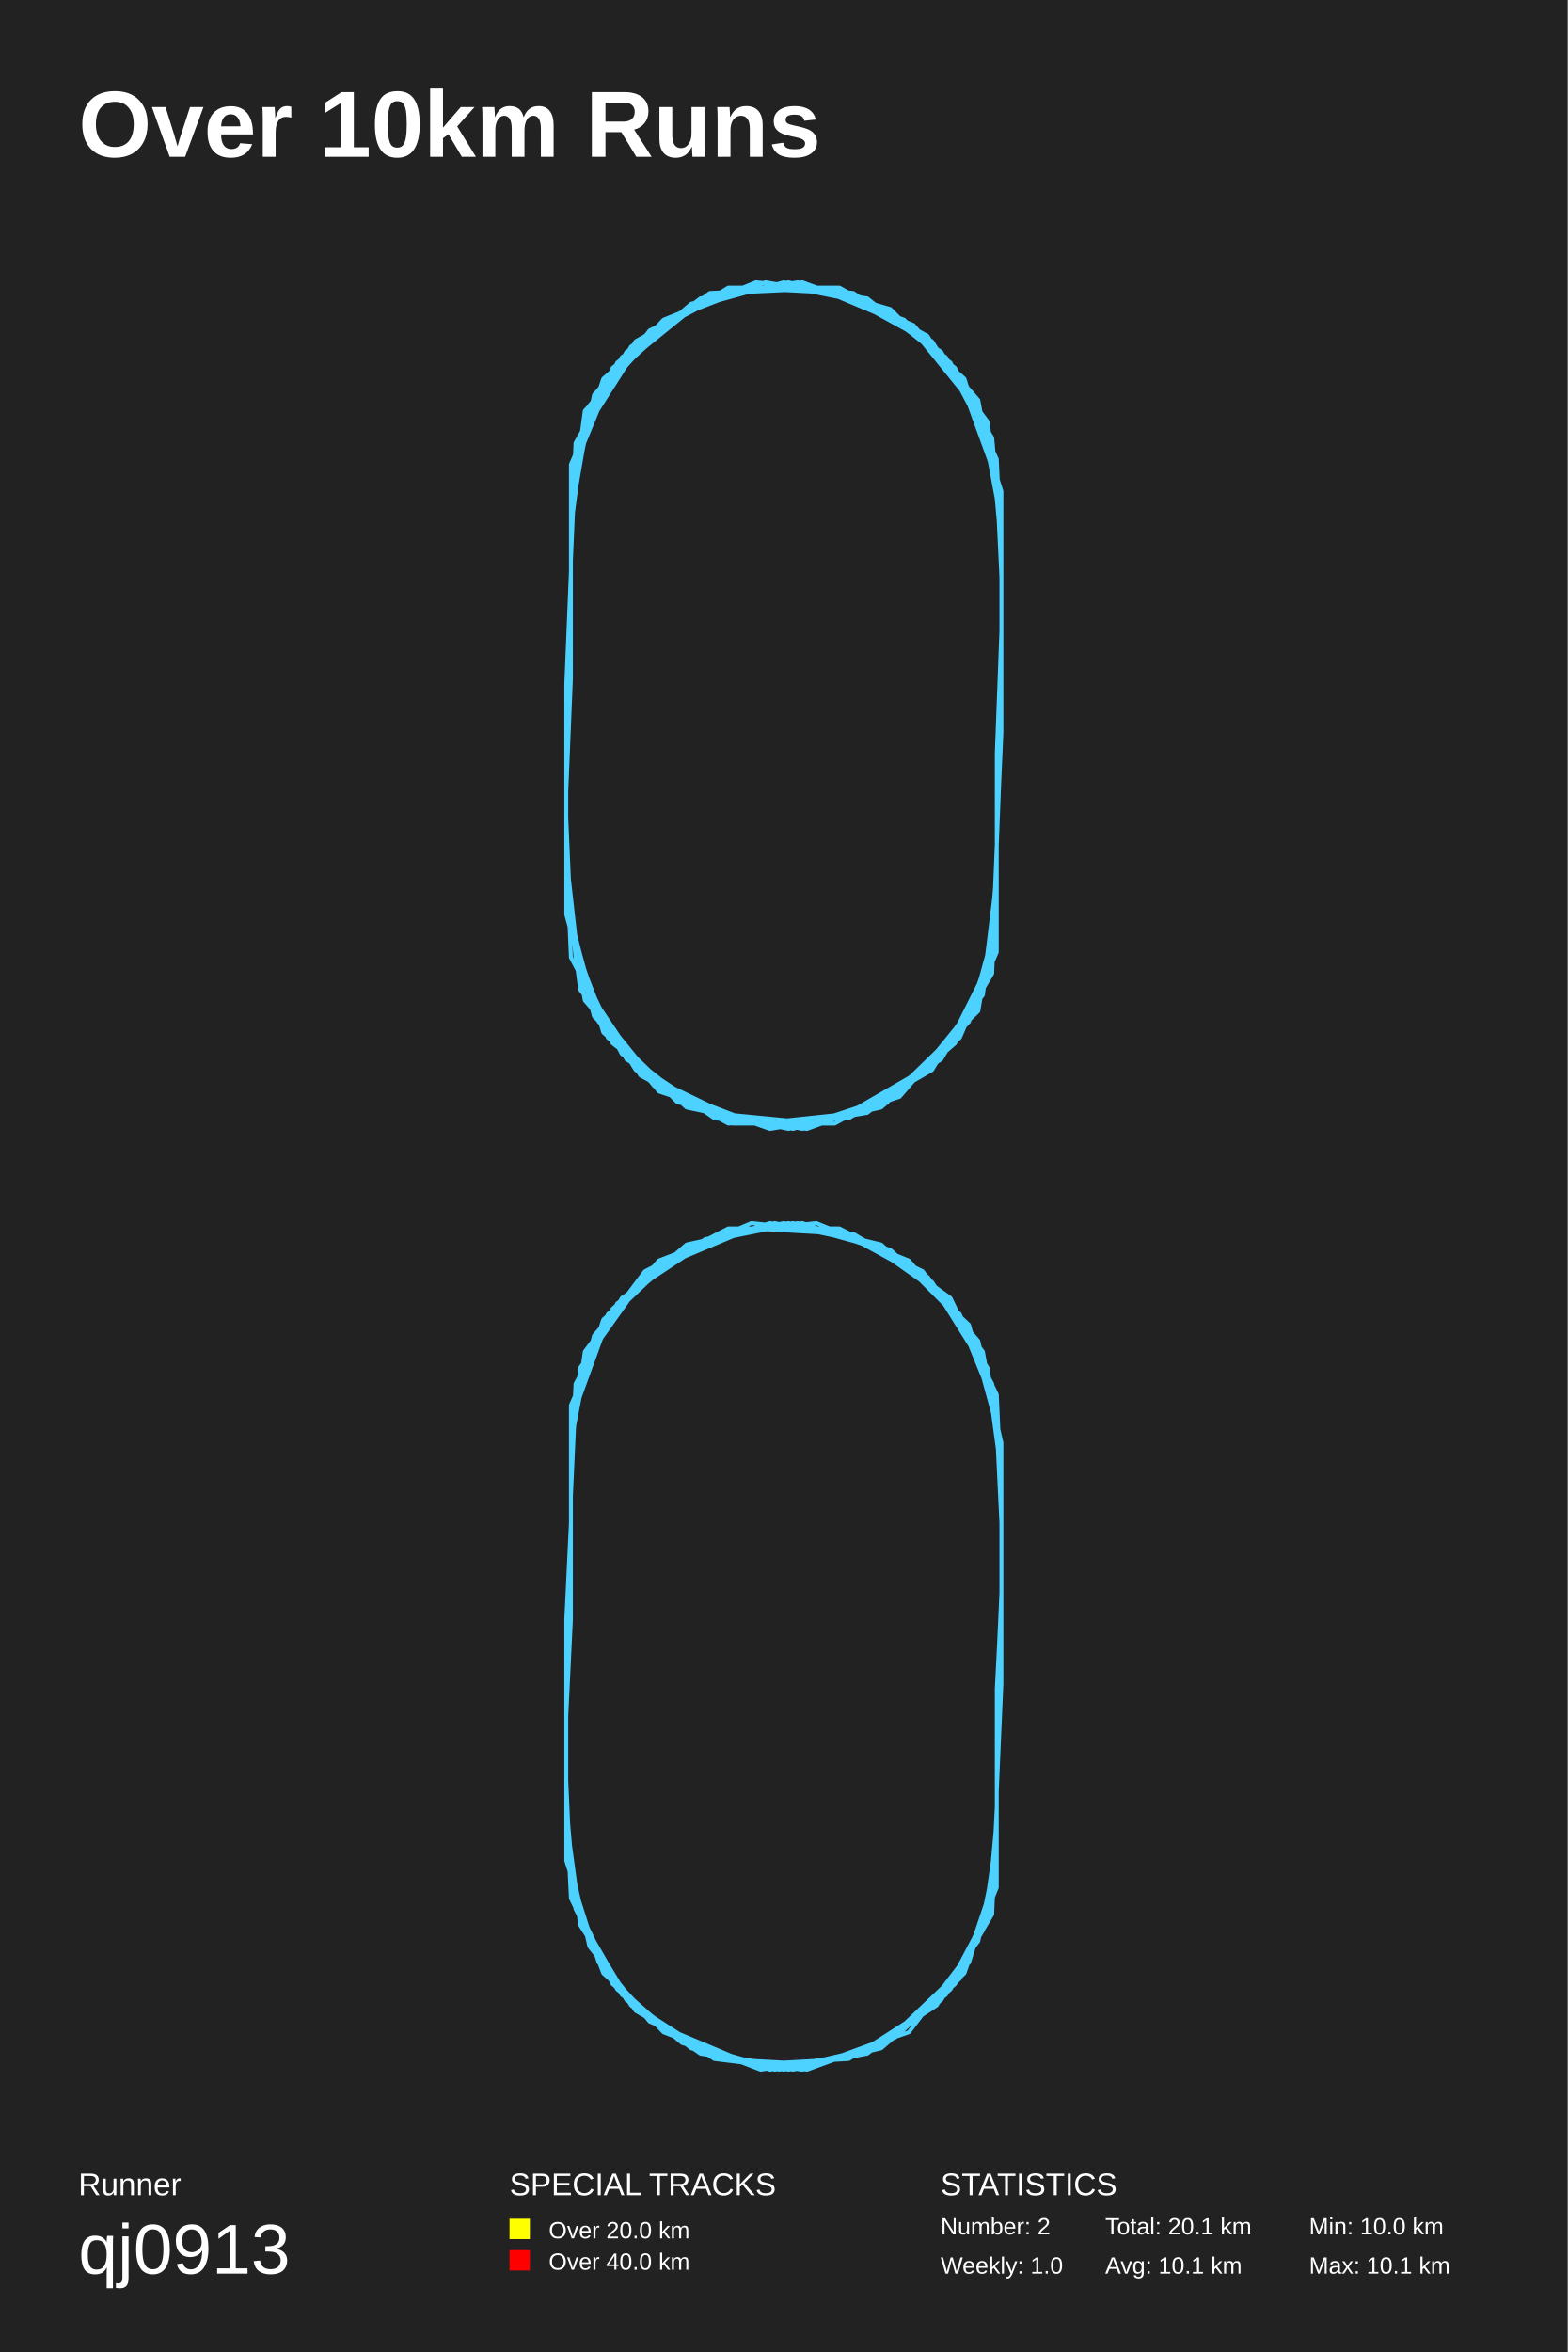
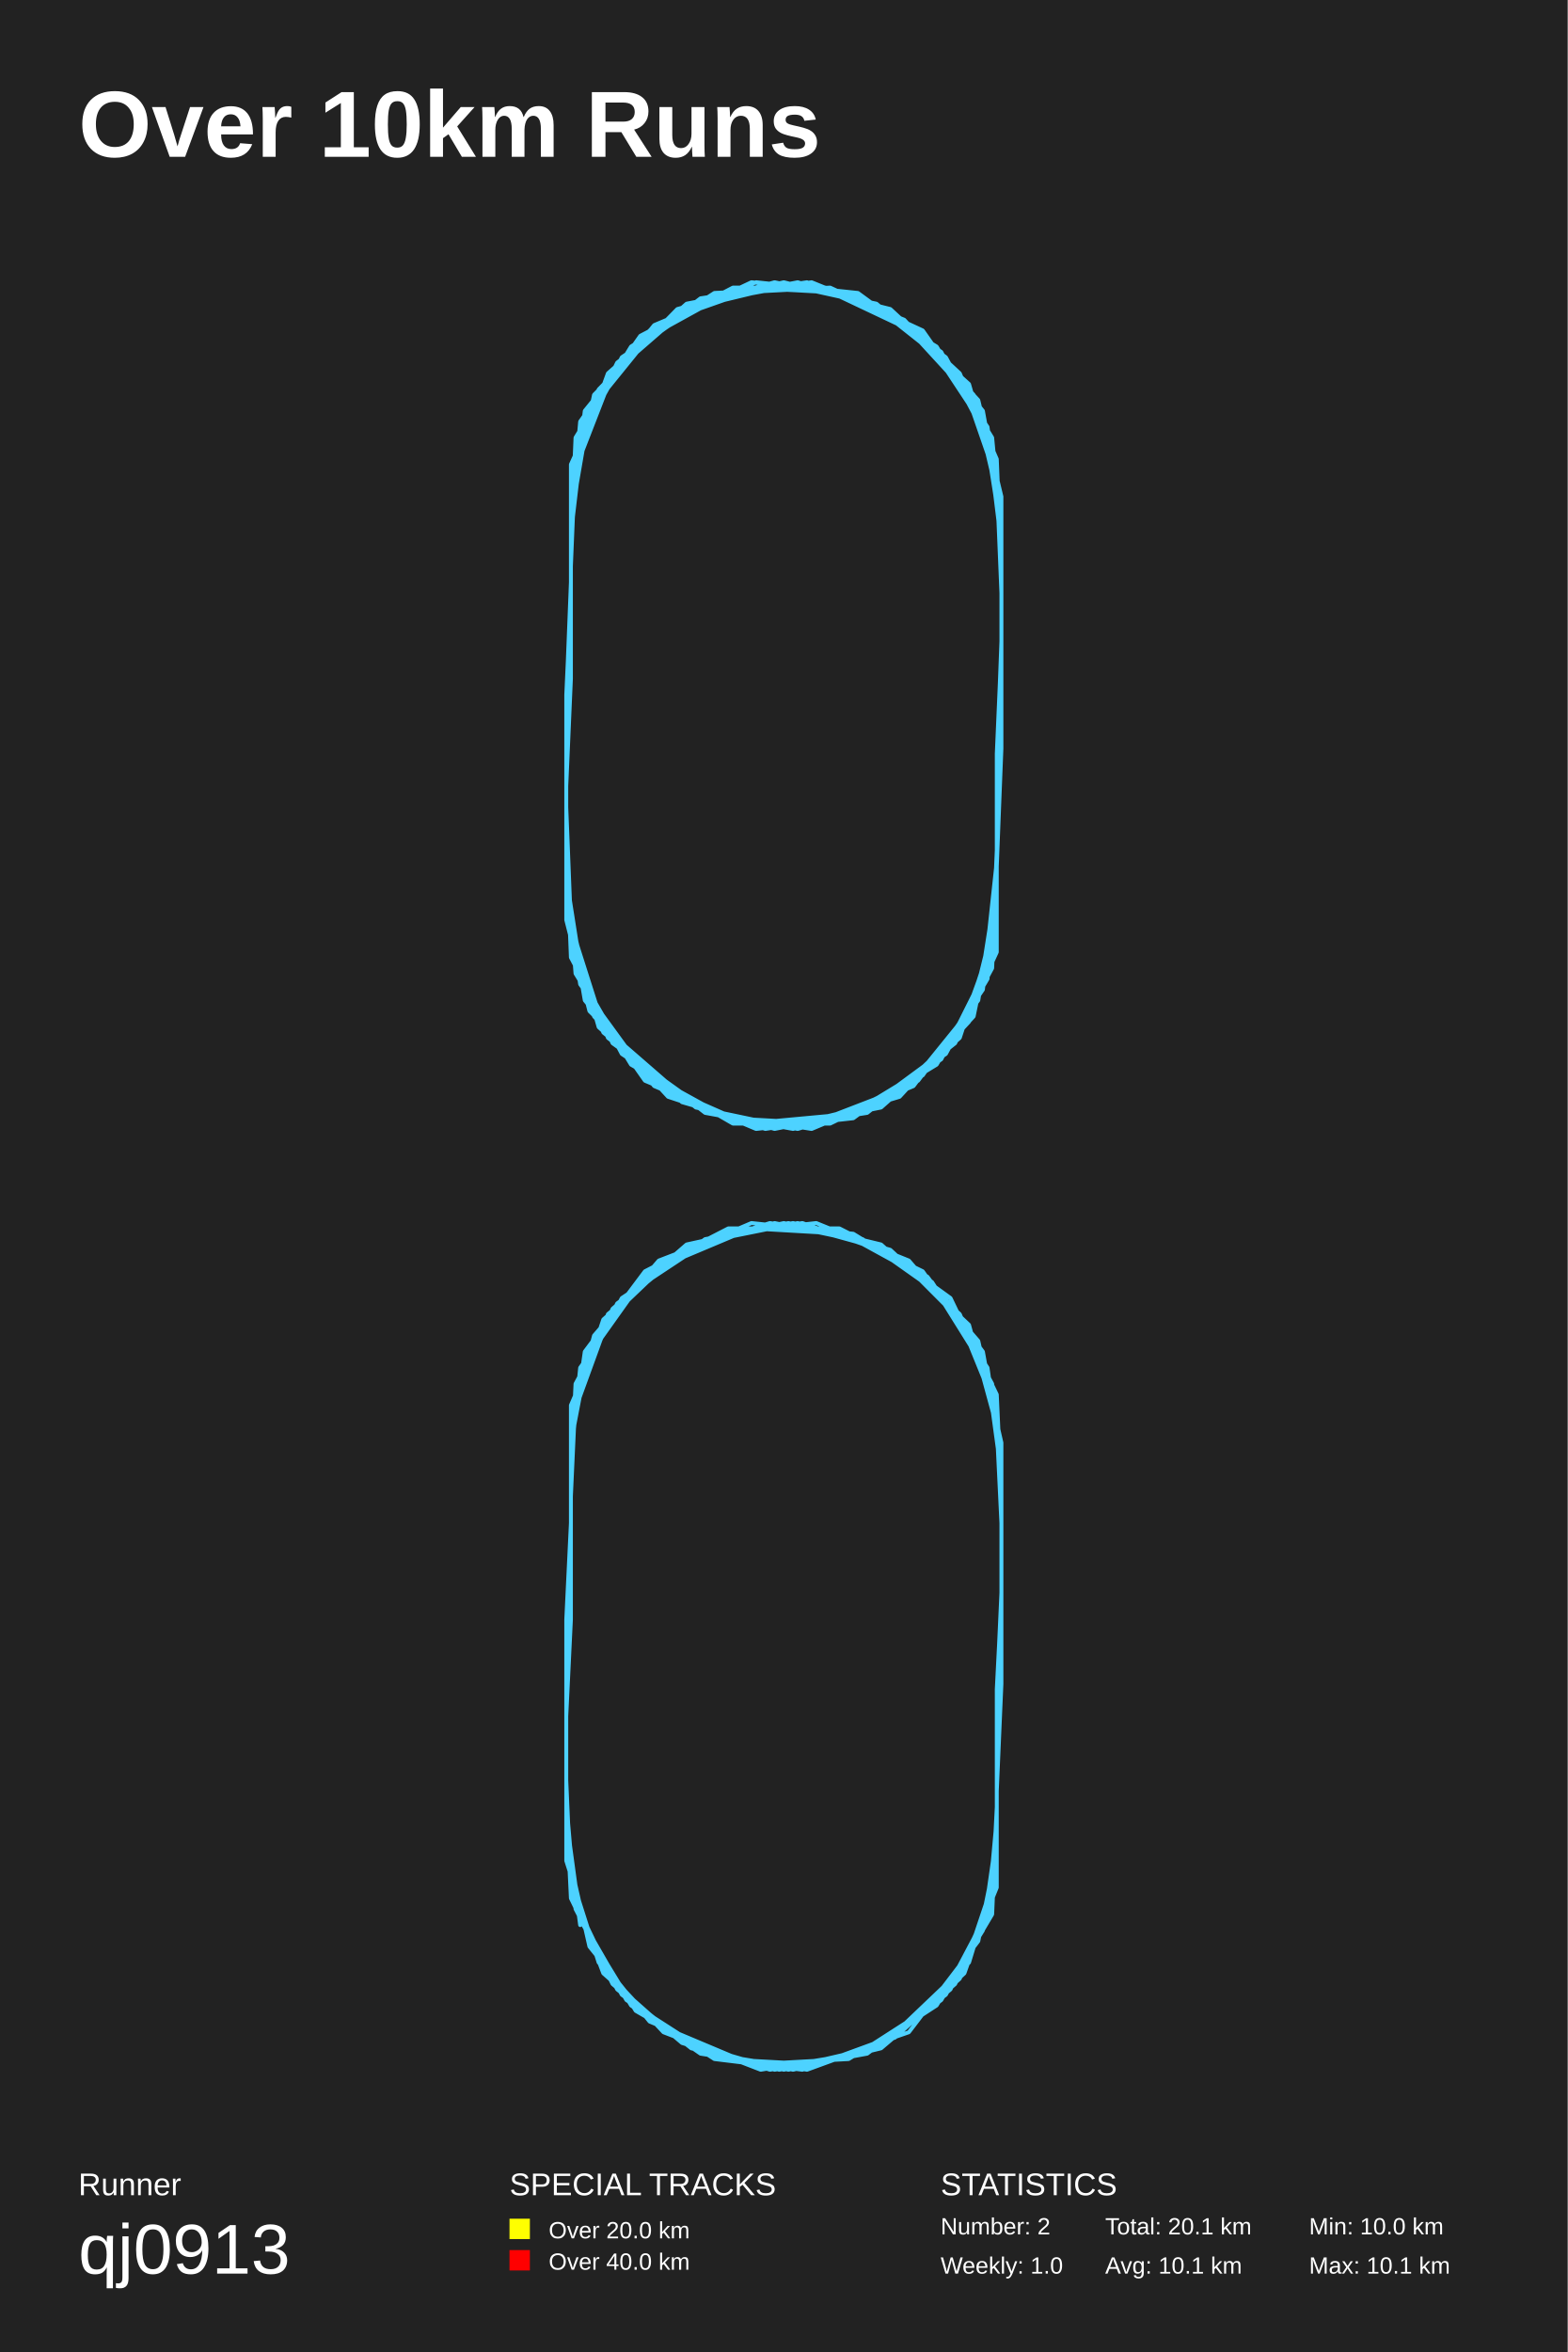
<svg xmlns="http://www.w3.org/2000/svg" baseProfile="full" height="300mm" version="1.1" viewBox="0,0,200,300" width="200mm">
  <defs />
  <rect fill="#222222" height="300" width="200" x="0" y="0" />
  <text fill="#FFFFFF" style="font-size:12px; font-family:Arial; font-weight:bold;" x="10" y="20">Over 10km Runs</text>
  <text fill="#FFFFFF" style="font-size:4px; font-family:Arial" x="10" y="280">Runner</text>
  <text fill="#FFFFFF" style="font-size:9px; font-family:Arial" x="10" y="290">qj0913</text>
  <text fill="#FFFFFF" style="font-size:4px; font-family:Arial" x="65" y="280">SPECIAL TRACKS</text>
  <rect fill="yellow" height="2.6" width="2.6" x="65" y="283" />
  <text fill="#FFFFFF" style="font-size:3px; font-family:Arial" x="70" y="285.5">Over 20.0 km</text>
  <rect fill="red" height="2.6" width="2.6" x="65" y="287" />
  <text fill="#FFFFFF" style="font-size:3px; font-family:Arial" x="70" y="289.5">Over 40.0 km</text>
  <text fill="#FFFFFF" style="font-size:4px; font-family:Arial" x="120" y="280">STATISTICS</text>
  <text fill="#FFFFFF" style="font-size:3px; font-family:Arial" x="120" y="285">Number: 2</text>
  <text fill="#FFFFFF" style="font-size:3px; font-family:Arial" x="120" y="290">Weekly: 1.0</text>
  <text fill="#FFFFFF" style="font-size:3px; font-family:Arial" x="141" y="285">Total: 20.1 km</text>
  <text fill="#FFFFFF" style="font-size:3px; font-family:Arial" x="141" y="290">Avg: 10.1 km</text>
  <text fill="#FFFFFF" style="font-size:3px; font-family:Arial" x="167" y="285">Min: 10.0 km</text>
  <text fill="#FFFFFF" style="font-size:3px; font-family:Arial" x="167" y="290">Max: 10.1 km</text>
-   <polyline fill="none" opacity="1" points="127.166,102.988 127.757,91.367 127.757,79.063 127.757,64.709 125.395,53.089 117.717,42.835 107.087,37.367 94.094,36.684 82.873,42.152 75.196,52.405 72.834,66.076 72.834,77.013 72.243,89.317 72.243,102.304 72.243,114.608 74.605,127.595 84.055,138.532 96.457,143.316 108.268,142.633 118.898,136.481 125.985,124.861 127.166,111.874 127.166,98.203 127.757,85.215 127.757,72.228 127.166,58.557 121.851,46.937 110.63,38.051 96.457,36.0 84.645,40.785 75.196,51.722 72.834,64.709 72.834,78.38 72.243,90.684 72.243,106.405 72.834,118.709 77.558,132.38 88.779,141.266 100.591,144.0 112.402,141.266 121.851,133.063 127.166,120.076 127.166,107.089 127.757,93.418 127.757,80.431 127.757,66.76 125.985,53.772 118.308,43.519 105.906,36.684 92.913,36.684 81.692,43.519 74.605,53.772 72.834,67.443 72.834,81.114 72.243,95.469 72.243,109.139 73.424,122.127 79.33,134.43 91.141,142.633 102.953,144.0 114.174,139.899 123.623,130.329 127.166,117.342 127.166,104.355 127.757,90.684 127.757,77.696 127.757,64.709 124.804,51.722 116.536,41.468 105.315,36.684 91.141,37.367 79.921,44.886 73.424,56.506 72.834,70.861 72.834,84.532 72.243,98.203 72.243,112.557 74.015,126.228 82.873,137.848 94.685,143.316 107.677,142.633 120.079,135.114 126.576,122.81 127.166,109.139 127.166,96.152 127.757,81.798 127.757,68.127 125.985,54.456 118.308,43.519 107.087,36.684 94.094,36.684 82.283,42.835 74.605,53.772 72.834,66.076 72.834,80.431 72.243,94.101 72.243,108.456 72.834,122.127 79.33,134.43 91.732,142.633 104.725,143.316 115.945,138.532 124.804,128.279 127.166,115.291 127.166,101.62 127.757,87.95 127.757,73.595 127.166,61.291 123.032,48.304 112.993,39.418 100.591,36.0 88.189,38.734 76.968,48.304 72.834,60.608 72.834,73.595 72.834,86.582 72.243,100.937 72.243,115.291 75.196,127.595 84.645,139.215 98.228,144.0 110.63,141.949 121.851,133.063 127.166,120.076 127.166,105.722 127.757,92.734 127.757,78.38 127.757,65.393 124.804,51.722 117.127,42.152 104.134,36.684 91.141,37.367 79.33,45.57 73.424,57.874 72.834,71.544 72.834,85.215 72.243,98.203 72.243,111.874 74.015,124.861 81.102,136.481 93.504,143.316 106.496,143.316 118.898,136.481 125.985,124.861 127.166,111.19 127.166,98.886 127.757,83.848 127.757,70.177 126.576,57.19 120.67,45.57 110.04,38.051 97.638,36.0 84.645,40.785 75.787,50.355 72.834,64.709 72.834,77.013 72.243,90 72.243,104.355 72.834,118.025 76.377,130.329 87.007,140.582 100.591,144.0 112.993,140.582 123.032,131.013 127.166,118.709 127.166,103.671 127.757,90.684 127.757,75.646 127.757,64.025 123.623,49.671 115.355,40.785 102.362,36.0 89.37,38.051 78.149,46.937 72.834,59.241 72.834,73.595 72.243,87.266 72.243,100.937 72.243,114.608 75.787,128.962 83.464,138.532 95.866,143.316 107.677,142.633 120.079,135.114 125.985,124.861 127.166,110.507 127.166,97.519 127.757,83.848 127.757,70.177 126.576,56.506 120.079,44.886 108.859,37.367 96.457,36.0 84.645,40.785 75.787,50.355 72.834,64.025 72.834,78.38 72.243,90.684 72.243,105.038 72.834,118.025 76.968,131.696 87.598,141.266 100.591,144.0 112.402,141.266 123.623,130.329 127.166,118.025 127.166,102.988 127.757,90.684 127.757,76.329 127.757,62.658 123.623,49.671 113.583,39.418 101.772,36.0 89.37,38.051 78.739,46.253 72.834,60.608 72.834,72.912 72.243,87.266 72.243,100.937 72.243,114.608 75.196,127.595 84.055,139.215 96.457,143.316 109.449,141.949 120.079,135.114 126.576,122.127 127.166,107.772 127.757,92.734 127.757,80.431 127.757,65.393 124.804,52.405 115.945,41.468 105.315,36.684 91.141,37.367 80.511,44.203 73.424,56.506 72.834,70.177 72.834,84.532 72.243,96.152 72.243,111.19 74.015,124.861 82.283,137.165 93.504,143.316 107.087,142.633 117.717,137.165 125.395,126.912 127.166,112.557 127.166,97.519 127.757,84.532 127.757,70.177 126.576,57.19 120.079,44.886 109.449,38.051 96.457,36.0 85.236,40.785 74.605,52.405 72.834,65.393 72.834,79.747 72.243,93.418 72.243,108.456 72.834,122.127 79.921,135.114 90.551,141.949 104.725,143.316 115.945,138.532 125.395,126.912 127.166,113.241 127.166,97.519 127.757,84.532 127.757,68.81 126.576,55.823 118.308,42.835 107.087,36.684 92.323,37.367 81.102,43.519 73.424,57.19 72.834,69.494 72.834,83.848 72.243,96.836 72.243,111.874 74.015,124.861 81.692,137.165 92.913,143.316 107.087,142.633 117.717,137.165 125.395,126.228 127.166,111.874 127.166,97.519 127.757,83.165 127.757,69.494 126.576,55.823 118.898,43.519 107.677,37.367 93.504,36.684 82.283,42.835 74.015,55.823 72.834,67.443 72.834,81.798 72.243,96.836 72.243,109.139 74.015,124.861 81.102,136.481 95.275,143.316 107.087,142.633 120.079,135.114 126.576,124.177 127.166,109.823 127.166,96.152 127.757,80.431 127.757,66.76 124.804,51.038 116.536,41.468 102.362,36.0 89.96,38.051 78.149,47.62 72.834,59.241 72.834,74.279 72.243,87.266 72.243,102.304 72.243,115.291 76.377,130.329 86.417,140.582 101.181,144.0 113.583,139.899 124.804,128.962 127.166,115.291 127.166,100.253 127.757,86.582 127.757,70.861 127.166,58.557 121.261,46.253 111.221,38.734 97.638,36.0 85.236,40.785 75.196,51.722 72.834,64.709 72.834,79.063 72.243,92.051 72.243,105.722 72.834,119.393 78.149,133.063 88.779,141.266 102.362,144.0 114.764,139.899 124.804,128.279 127.166,115.291 127.166,100.937 127.757,87.95 127.757,72.912 127.166,61.291 122.442,48.304 113.583,39.418 100,36.0 87.598,39.418 76.377,49.671 72.834,61.975 72.834,76.329 72.243,88.633 72.243,103.671 72.243,116.658 75.787,129.646 85.236,139.215 98.228,144.0 111.221,141.266 122.442,132.38 127.166,121.443 127.166,107.089 127.757,93.418 127.757,79.063 127.757,64.709 124.804,51.722 117.127,42.152 104.725,36.684 90.551,37.367 78.739,46.253" stroke="#4DD2FF" stroke-dasharray="none" stroke-linecap="round" stroke-linejoin="round" stroke-width="0.5" />
-   <polyline fill="none" opacity="1" points="73.424,177.19 72.834,190.861 72.834,203.165 72.243,216.836 72.243,229.139 72.834,242.127 78.149,253.063 88.189,261.266 99.409,264.0 111.221,261.266 120.67,254.43 126.576,243.494 127.166,230.507 127.166,217.519 127.757,205.215 127.757,192.912 127.166,179.924 122.442,167.62 113.583,159.418 101.772,156.0 88.189,158.734 78.149,166.937 72.834,179.241 72.834,191.544 72.834,203.848 72.243,216.152 72.243,229.139 72.834,241.443 78.149,253.063 87.007,260.582 98.228,264.0 109.449,261.949 119.489,255.798 125.395,246.228 127.166,233.924 127.166,221.62 127.757,208.633 127.757,197.013 127.757,184.025 124.804,171.038 116.536,161.468 107.087,156.684 92.913,156.684 82.283,162.152 74.605,172.405 72.834,184.709 72.834,196.329 72.243,208.633 72.243,220.253 72.243,233.241 74.015,244.861 80.511,255.798 91.141,262.633 102.362,264.0 114.174,259.899 123.032,251.013 127.166,238.709 127.166,225.722 127.757,212.051 127.757,200.431 127.757,186.76 125.985,174.456 118.898,163.519 108.859,157.367 95.866,156.0 84.645,160.785 75.787,170.355 72.834,182.658 72.834,194.962 72.243,207.266 72.243,218.886 72.243,231.874 74.015,244.861 79.921,255.114 90.551,261.949 102.953,264.0 114.174,259.899 123.032,251.696 127.166,240.076 127.166,227.089 127.166,216.152 127.757,203.165 127.757,190.861 127.166,177.874 121.261,165.57 111.811,158.734 100,156.0 87.598,158.734 77.558,168.304 73.424,177.874 72.834,190.861 72.834,203.165 72.243,216.152 72.243,228.456 72.834,241.443 78.739,253.747 87.598,260.582 98.819,264.0 109.449,261.949 119.489,255.798 125.395,246.228 127.166,233.924 127.166,222.304 127.757,209.317 127.757,197.696 127.757,185.393 125.395,173.089 117.717,162.152 106.496,156.684 94.094,156.684 83.464,161.468 75.787,170.355 72.834,182.658 72.834,194.962 72.243,207.266 72.243,218.886 72.243,231.874 73.424,243.494 80.511,255.798 89.37,261.949 102.362,264.0 114.174,259.899 122.442,252.38 127.166,240.76 127.166,228.456 127.166,216.152 127.757,203.165 127.757,190.861 127.166,177.874 121.261,166.253 111.811,158.734 98.819,156.0 87.598,159.418 77.558,167.62 72.834,180.608 72.834,192.912 72.834,206.582 72.243,218.886 72.243,231.19 73.424,243.494 79.33,254.43 88.779,261.266 100,264.0 112.402,261.266 121.851,253.063 126.576,242.81 127.166,230.507 127.166,218.886 127.757,206.582 127.757,194.279 127.166,181.975 124.213,170.355 116.536,161.468 106.496,156.684 94.685,156.684 84.055,160.785 75.787,170.355 72.834,181.975 72.834,193.595 72.834,205.215 72.243,217.519 72.243,229.823 72.834,242.127 78.149,253.063 87.007,260.582 98.228,264.0 110.04,261.949 119.489,255.798 125.985,244.861 127.166,233.924 127.166,220.937 127.757,210 127.757,196.329 127.757,185.393 125.395,172.405 118.308,162.835 107.677,157.367 95.866,156.684 84.645,160.785 75.787,170.355 72.834,182.658 72.834,194.279 72.243,206.582 72.243,218.886 72.243,231.19 73.424,243.494 78.739,253.747 88.189,261.266 99.409,264.0 111.811,261.266 120.079,255.114 126.576,242.81 127.166,231.874 127.166,218.203 127.757,207.266 127.757,194.279 127.166,181.975 123.623,168.987 114.174,160.101 102.362,156.0 89.96,158.051 78.739,166.253 73.424,177.19 72.834,189.494 72.834,203.165 72.243,215.469 72.243,229.139 72.834,241.443 78.739,253.747 87.598,260.582 99.409,264.0 110.63,261.949 120.67,254.43 125.985,244.177 127.166,232.557 127.166,220.253 127.757,207.95 127.757,196.329 127.757,184.025 124.804,171.722 117.717,162.835 107.087,156.684 95.275,156.684 83.464,161.468 75.787,170.355 72.834,181.291 72.834,192.912 72.834,205.899 72.243,218.886 72.243,231.19 73.424,242.81 78.149,253.063 88.189,261.266 101.181,264.0 112.402,261.266 121.261,253.747 126.576,242.127 127.166,230.507 127.166,217.519 127.757,204.532 127.757,192.228 127.166,179.924 122.442,168.304 113.583,159.418 101.181,156.0 89.96,158.051 78.739,166.253 73.424,177.874 72.834,190.177 72.834,202.481 72.243,216.152 72.243,228.456 72.834,242.127 78.739,253.747 88.189,261.266 100.591,264.0 112.402,261.266 121.851,253.063 127.166,240.76 127.166,229.139 127.166,215.469 127.757,203.848 127.757,189.494 126.576,176.506 120.67,165.57 110.04,158.051 98.228,156.0 87.007,159.418 76.968,168.304 72.834,180.608 72.834,193.595 72.834,205.215 72.243,218.203 72.243,229.823 73.424,243.494 78.739,253.747 89.37,261.949 102.362,264.0 113.583,259.899 123.623,250.329 127.166,238.709 127.166,226.405 127.757,213.418 127.757,201.114 127.757,188.127 125.985,175.139 118.308,162.835 107.087,156.684 93.504,156.684 82.283,162.835 74.015,174.456 72.834,186.076 72.834,199.063 72.243,210.684 72.243,224.355 72.243,237.342 76.377,250.329 84.645,259.215 97.047,264.0 109.449,261.949 120.079,255.114 126.576,244.177 127.166,230.507 127.166,218.886 127.757,205.215 127.757,193.595 127.166,178.557 122.442,167.62 112.402,158.734 101.181,156.0 87.598,158.734 78.149,166.937 72.834,179.241 72.834,190.861 72.834,205.899 72.243,218.203 72.243,231.874 74.015,244.861 81.102,256.481 91.732,262.633 104.134,263.316 115.945,259.215 124.804,247.595 127.166,235.975 127.166,221.62 127.757,210 127.757,195.646 127.757,184.025 124.804,171.038 115.945,160.785 104.134,156.0 91.732,157.367 79.33,165.57 73.424,176.506 72.834,188.81 72.834,201.798 72.243,214.785 72.243,227.089 72.834,240.76 76.968,251.696 87.007,260.582 98.819,264.0 110.63,261.949 121.851,253.063 127.166,240.76 127.166,228.456 127.757,214.785 127.757,201.114 127.757,187.443 125.985,175.139 118.898,163.519 107.677,157.367 95.866,156.684 82.873,162.152 75.196,171.722 72.834,184.025 72.834,197.013 72.243,210 72.243,223.671 72.243,235.291 75.196,248.279 82.873,257.848 95.866,263.316 108.268,262.633 119.489,255.798 125.985,244.861 127.166,231.874 127.166,219.57 127.757,206.582 127.757,192.912 127.166,179.924 122.442,167.62 112.993,159.418 100.591,156.0 87.598,158.734 77.558,168.304 72.834,181.291 72.834,194.962 72.243,207.95 72.243,220.253 72.243,232.557 74.015,245.544 81.102,256.481" stroke="#4DD2FF" stroke-dasharray="none" stroke-linecap="round" stroke-linejoin="round" stroke-width="0.5" />
+   <polyline fill="none" opacity="1" points="127.757,89.317 127.757,77.013 127.757,64.025 124.804,51.722 117.127,42.152 105.315,36.684 93.504,36.684 81.692,42.835 74.015,53.772 72.834,66.76 72.834,78.38 72.243,90.684 72.243,103.671 72.243,115.291 75.787,129.646 85.236,139.899 97.638,144.0 109.449,141.949 120.67,134.43 126.576,123.494 127.166,109.139 127.166,96.836 127.757,83.165 127.757,70.861 126.576,57.19 120.079,44.886 108.859,37.367 95.866,36.0 82.873,42.152 74.605,53.089 72.834,66.076 72.834,79.747 72.243,93.418 72.243,107.089 72.834,121.443 78.149,133.063 90.551,141.949 101.772,144.0 112.993,140.582 122.442,131.696 127.166,118.709 127.166,105.722 127.757,92.051 127.757,79.063 127.757,65.393 125.395,52.405 117.127,42.152 104.725,36.684 91.141,37.367 80.511,44.203 74.015,55.823 72.834,68.81 72.834,82.481 72.243,96.836 72.243,110.507 73.424,123.494 80.511,135.798 92.323,142.633 104.134,143.316 115.945,138.532 124.213,129.646 127.166,115.291 127.166,102.304 127.757,90 127.757,76.329 127.757,63.342 124.213,50.355 115.355,40.785 103.543,36.0 89.96,38.051 78.739,46.253 73.424,57.874 72.834,72.228 72.834,86.582 72.243,100.253 72.243,113.924 74.605,127.595 83.464,138.532 96.457,144.0 108.859,142.633 121.851,133.063 126.576,122.127 127.166,108.456 127.757,94.101 127.757,79.747 127.757,66.76 125.395,53.089 117.717,42.152 105.906,36.684 92.913,37.367 80.511,44.203 74.015,55.139 72.834,68.127 72.834,81.798 72.243,95.469 72.243,109.823 73.424,123.494 80.511,135.798 93.504,143.316 105.906,143.316 117.127,137.848 124.804,127.595 127.166,113.241 127.166,100.253 127.757,86.582 127.757,72.228 127.166,59.241 122.442,47.62 111.811,38.734 98.819,36.0 86.417,39.418 76.377,49.671 72.834,62.658 72.834,74.962 72.243,89.317 72.243,101.62 72.243,117.342 75.196,128.962 87.007,140.582 98.819,144.0 112.402,141.266 122.442,132.38 127.166,118.025 127.166,104.355 127.757,91.367 127.757,78.38 127.757,63.342 124.804,51.038 115.355,40.785 102.953,36.0 89.37,38.051 78.739,46.253 72.834,59.241 72.834,72.912 72.834,86.582 72.243,99.57 72.243,113.924 74.015,125.544 82.873,137.848 95.275,143.316 108.268,142.633 119.489,135.798 126.576,122.81 127.166,109.823 127.166,96.152 127.757,82.481 127.757,68.127 126.576,55.823 119.489,44.203 108.268,37.367 95.866,36.684 83.464,41.468 75.196,52.405 72.834,65.393 72.834,78.38 72.243,92.051 72.243,105.038 72.834,119.393 76.968,131.696 88.779,141.266 101.772,144.0 115.355,139.215 123.623,130.329 127.166,115.975 127.166,102.988 127.757,88.633 127.757,75.646 127.166,61.291 123.623,48.987 112.993,39.418 101.772,36.0 87.598,39.418 78.149,47.62 72.834,61.291 72.834,74.279 72.243,89.317 72.243,101.62 72.243,116.658 75.787,129.646 85.236,139.215 96.457,144.0 109.449,141.949 120.079,135.114 126.576,122.127 127.166,109.823 127.757,95.469 127.757,83.165 127.757,67.443 125.985,55.139 118.308,43.519 108.268,37.367 94.685,36.684 84.055,41.468 75.196,52.405 72.834,66.076 72.834,79.063 72.243,92.734 72.243,106.405 72.834,120.076 77.558,132.38 89.96,141.949 101.181,144.0 114.764,139.899 124.213,129.646 127.166,115.291 127.166,102.304 127.757,88.633 127.757,74.279 127.166,61.291 122.442,47.62 113.583,39.418 100,36.0 88.189,38.734 77.558,47.62 72.834,60.608 72.834,75.646 72.243,88.633 72.243,102.988 72.243,114.608 75.787,129.646 85.826,139.899 97.638,144.0 110.63,141.949 121.851,133.063 127.166,121.443 127.166,104.355 127.757,92.051 127.757,77.696 127.757,65.393 124.213,50.355 115.945,41.468 102.953,36.0 90.551,38.051 79.33,45.57 73.424,57.19 72.834,71.544 72.834,85.215 72.243,98.886 72.243,111.874 74.605,126.912 83.464,138.532 95.275,143.316 107.677,142.633 118.898,135.798 125.395,126.228 127.166,109.823 127.166,96.836 127.757,83.165 127.757,69.494 125.985,55.139 119.489,44.203 107.677,37.367 95.275,36.684 82.873,42.152 74.605,53.089 72.834,68.127 72.834,80.431 72.243,96.152 72.243,109.139 73.424,124.177 80.511,135.798 92.913,142.633 105.315,143.316 117.717,137.165 125.395,126.228 127.166,110.507 127.166,97.519 127.757,81.798 127.757,68.127 125.395,53.089 117.717,42.835 104.725,36.684 91.141,37.367 78.739,46.253 73.424,57.19 72.834,71.544 72.834,84.532 72.243,99.57 72.243,112.557 74.605,126.912 82.283,137.848 95.275,143.316 107.677,142.633 119.489,135.798 125.985,124.861 127.166,110.507 127.757,95.469 127.757,81.798 127.757,67.443 125.985,54.456 117.717,42.152 105.315,36.684 92.323,37.367 80.511,44.203 73.424,55.823 72.834,69.494 72.834,83.848 72.243,96.836 72.243,111.874 74.015,125.544 83.464,138.532 95.275,143.316 110.04,141.949 120.079,135.114 127.166,121.443 127.166,109.139 127.757,92.734 127.757,79.747 127.757,64.025 124.213,51.038 114.174,40.101 101.772,36.0 87.598,38.734 77.558,47.62 72.834,61.975 72.834,75.646 72.243,90 72.243,102.988 72.834,118.025 76.968,131.013 88.779,141.266 101.772,144.0 115.945,138.532 124.804,127.595 127.166,113.241 127.166,99.57 127.757,83.848 127.757,70.177 126.576,56.506 120.67,45.57 109.449,37.367 96.457,36.0 83.464,41.468 74.605,52.405 72.834,66.76 72.834,79.747 72.243,94.101 72.243,107.089 72.834,122.127 79.33,134.43 90.551,141.949 103.543,144.0 116.536,138.532 124.804,127.595 127.166,112.557 127.166,100.253 127.757,85.899 127.757,72.912 127.166,58.557 122.442,47.62 111.221,38.734 98.819,36.0 85.236,40.785 75.787,50.355 72.834,64.025 72.834,77.013 72.243,91.367 72.243,104.355 72.834,118.709 76.377,131.013 87.007,140.582 98.819,144.0 112.993,140.582 122.442,131.696 127.166,119.393 127.166,106.405 127.757,91.367 127.757,77.696 127.757,63.342 124.213,51.038 115.355,40.785 103.543,36.0 88.779,38.734" stroke="#4DD2FF" stroke-dasharray="none" stroke-linecap="round" stroke-linejoin="round" stroke-width="0.5" />
+   <polyline fill="none" opacity="1" points="72.834,190.861 72.834,203.165 72.243,216.836 72.243,229.139 72.834,242.127 78.149,253.063 88.189,261.266 99.409,264.0 111.221,261.266 120.67,254.43 126.576,243.494 127.166,230.507 127.166,217.519 127.757,205.215 127.757,192.912 127.166,179.924 122.442,167.62 113.583,159.418 101.772,156.0 88.189,158.734 78.149,166.937 72.834,179.241 72.834,191.544 72.834,203.848 72.243,216.152 72.243,229.139 72.834,241.443 78.149,253.063 87.007,260.582 98.228,264.0 109.449,261.949 119.489,255.798 125.395,246.228 127.166,233.924 127.166,221.62 127.757,208.633 127.757,197.013 127.757,184.025 124.804,171.038 116.536,161.468 107.087,156.684 92.913,156.684 82.283,162.152 74.605,172.405 72.834,184.709 72.834,196.329 72.243,208.633 72.243,220.253 72.243,233.241 74.015,244.861 80.511,255.798 91.141,262.633 102.362,264.0 114.174,259.899 123.032,251.013 127.166,238.709 127.166,225.722 127.757,212.051 127.757,200.431 127.757,186.76 125.985,174.456 118.898,163.519 108.859,157.367 95.866,156.0 84.645,160.785 75.787,170.355 72.834,182.658 72.834,194.962 72.243,207.266 72.243,218.886 72.243,231.874 74.015,244.861 79.921,255.114 90.551,261.949 102.953,264.0 114.174,259.899 123.032,251.696 127.166,240.076 127.166,227.089 127.166,216.152 127.757,203.165 127.757,190.861 127.166,177.874 121.261,165.57 111.811,158.734 100,156.0 87.598,158.734 77.558,168.304 73.424,177.874 72.834,190.861 72.834,203.165 72.243,216.152 72.243,228.456 72.834,241.443 78.739,253.747 87.598,260.582 98.819,264.0 109.449,261.949 119.489,255.798 125.395,246.228 127.166,233.924 127.166,222.304 127.757,209.317 127.757,197.696 127.757,185.393 125.395,173.089 117.717,162.152 106.496,156.684 94.094,156.684 83.464,161.468 75.787,170.355 72.834,182.658 72.834,194.962 72.243,207.266 72.243,218.886 72.243,231.874 73.424,243.494 80.511,255.798 89.37,261.949 102.362,264.0 114.174,259.899 122.442,252.38 127.166,240.76 127.166,228.456 127.166,216.152 127.757,203.165 127.757,190.861 127.166,177.874 121.261,166.253 111.811,158.734 98.819,156.0 87.598,159.418 77.558,167.62 72.834,180.608 72.834,192.912 72.834,206.582 72.243,218.886 72.243,231.19 73.424,243.494 79.33,254.43 88.779,261.266 100,264.0 112.402,261.266 121.851,253.063 126.576,242.81 127.166,230.507 127.166,218.886 127.757,206.582 127.757,194.279 127.166,181.975 124.213,170.355 116.536,161.468 106.496,156.684 94.685,156.684 84.055,160.785 75.787,170.355 72.834,181.975 72.834,193.595 72.834,205.215 72.243,217.519 72.243,229.823 72.834,242.127 78.149,253.063 87.007,260.582 98.228,264.0 110.04,261.949 119.489,255.798 125.985,244.861 127.166,233.924 127.166,220.937 127.757,210 127.757,196.329 127.757,185.393 125.395,172.405 118.308,162.835 107.677,157.367 95.866,156.684 84.645,160.785 75.787,170.355 72.834,182.658 72.834,194.279 72.243,206.582 72.243,218.886 72.243,231.19 73.424,243.494 78.739,253.747 88.189,261.266 99.409,264.0 111.811,261.266 120.079,255.114 126.576,242.81 127.166,231.874 127.166,218.203 127.757,207.266 127.757,194.279 127.166,181.975 123.623,168.987 114.174,160.101 102.362,156.0 89.96,158.051 78.739,166.253 73.424,177.19 72.834,189.494 72.834,203.165 72.243,215.469 72.243,229.139 72.834,241.443 78.739,253.747 87.598,260.582 99.409,264.0 110.63,261.949 120.67,254.43 125.985,244.177 127.166,232.557 127.166,220.253 127.757,207.95 127.757,196.329 127.757,184.025 124.804,171.722 117.717,162.835 107.087,156.684 95.275,156.684 83.464,161.468 75.787,170.355 72.834,181.291 72.834,192.912 72.834,205.899 72.243,218.886 72.243,231.19 73.424,242.81 78.149,253.063 88.189,261.266 101.181,264.0 112.402,261.266 121.261,253.747 126.576,242.127 127.166,230.507 127.166,217.519 127.757,204.532 127.757,192.228 127.166,179.924 122.442,168.304 113.583,159.418 101.181,156.0 89.96,158.051 78.739,166.253 73.424,177.874 72.834,190.177 72.834,202.481 72.243,216.152 72.243,228.456 72.834,242.127 78.739,253.747 88.189,261.266 100.591,264.0 112.402,261.266 121.851,253.063 127.166,240.76 127.166,229.139 127.166,215.469 127.757,203.848 127.757,189.494 126.576,176.506 120.67,165.57 110.04,158.051 98.228,156.0 87.007,159.418 76.968,168.304 72.834,180.608 72.834,193.595 72.834,205.215 72.243,218.203 72.243,229.823 73.424,243.494 78.739,253.747 89.37,261.949 102.362,264.0 113.583,259.899 123.623,250.329 127.166,238.709 127.166,226.405 127.757,213.418 127.757,201.114 127.757,188.127 125.985,175.139 118.308,162.835 107.087,156.684 93.504,156.684 82.283,162.835 74.015,174.456 72.834,186.076 72.834,199.063 72.243,210.684 72.243,224.355 72.243,237.342 76.377,250.329 84.645,259.215 97.047,264.0 109.449,261.949 120.079,255.114 126.576,244.177 127.166,230.507 127.166,218.886 127.757,205.215 127.757,193.595 127.166,178.557 122.442,167.62 112.402,158.734 101.181,156.0 87.598,158.734 78.149,166.937 72.834,179.241 72.834,190.861 72.834,205.899 72.243,218.203 72.243,231.874 74.015,244.861 81.102,256.481 91.732,262.633 104.134,263.316 115.945,259.215 124.804,247.595 127.166,235.975 127.166,221.62 127.757,210 127.757,195.646 127.757,184.025 124.804,171.038 115.945,160.785 104.134,156.0 91.732,157.367 79.33,165.57 73.424,176.506 72.834,188.81 72.834,201.798 72.243,214.785 72.243,227.089 72.834,240.76 76.968,251.696 87.007,260.582 98.819,264.0 110.63,261.949 121.851,253.063 127.166,240.76 127.166,228.456 127.757,214.785 127.757,201.114 127.757,187.443 125.985,175.139 118.898,163.519 107.677,157.367 95.866,156.684 82.873,162.152 75.196,171.722 72.834,184.025 72.834,197.013 72.243,210 72.243,223.671 72.243,235.291 75.196,248.279 82.873,257.848 95.866,263.316 108.268,262.633 119.489,255.798 125.985,244.861 127.166,231.874 127.166,219.57 127.757,206.582 127.757,192.912 127.166,179.924 122.442,167.62 112.993,159.418 100.591,156.0 87.598,158.734 77.558,168.304 72.834,181.291 72.834,194.962 72.243,207.95 72.243,220.253 72.243,232.557 74.015,245.544" stroke="#4DD2FF" stroke-dasharray="none" stroke-linecap="round" stroke-linejoin="round" stroke-width="0.5" />
</svg>
